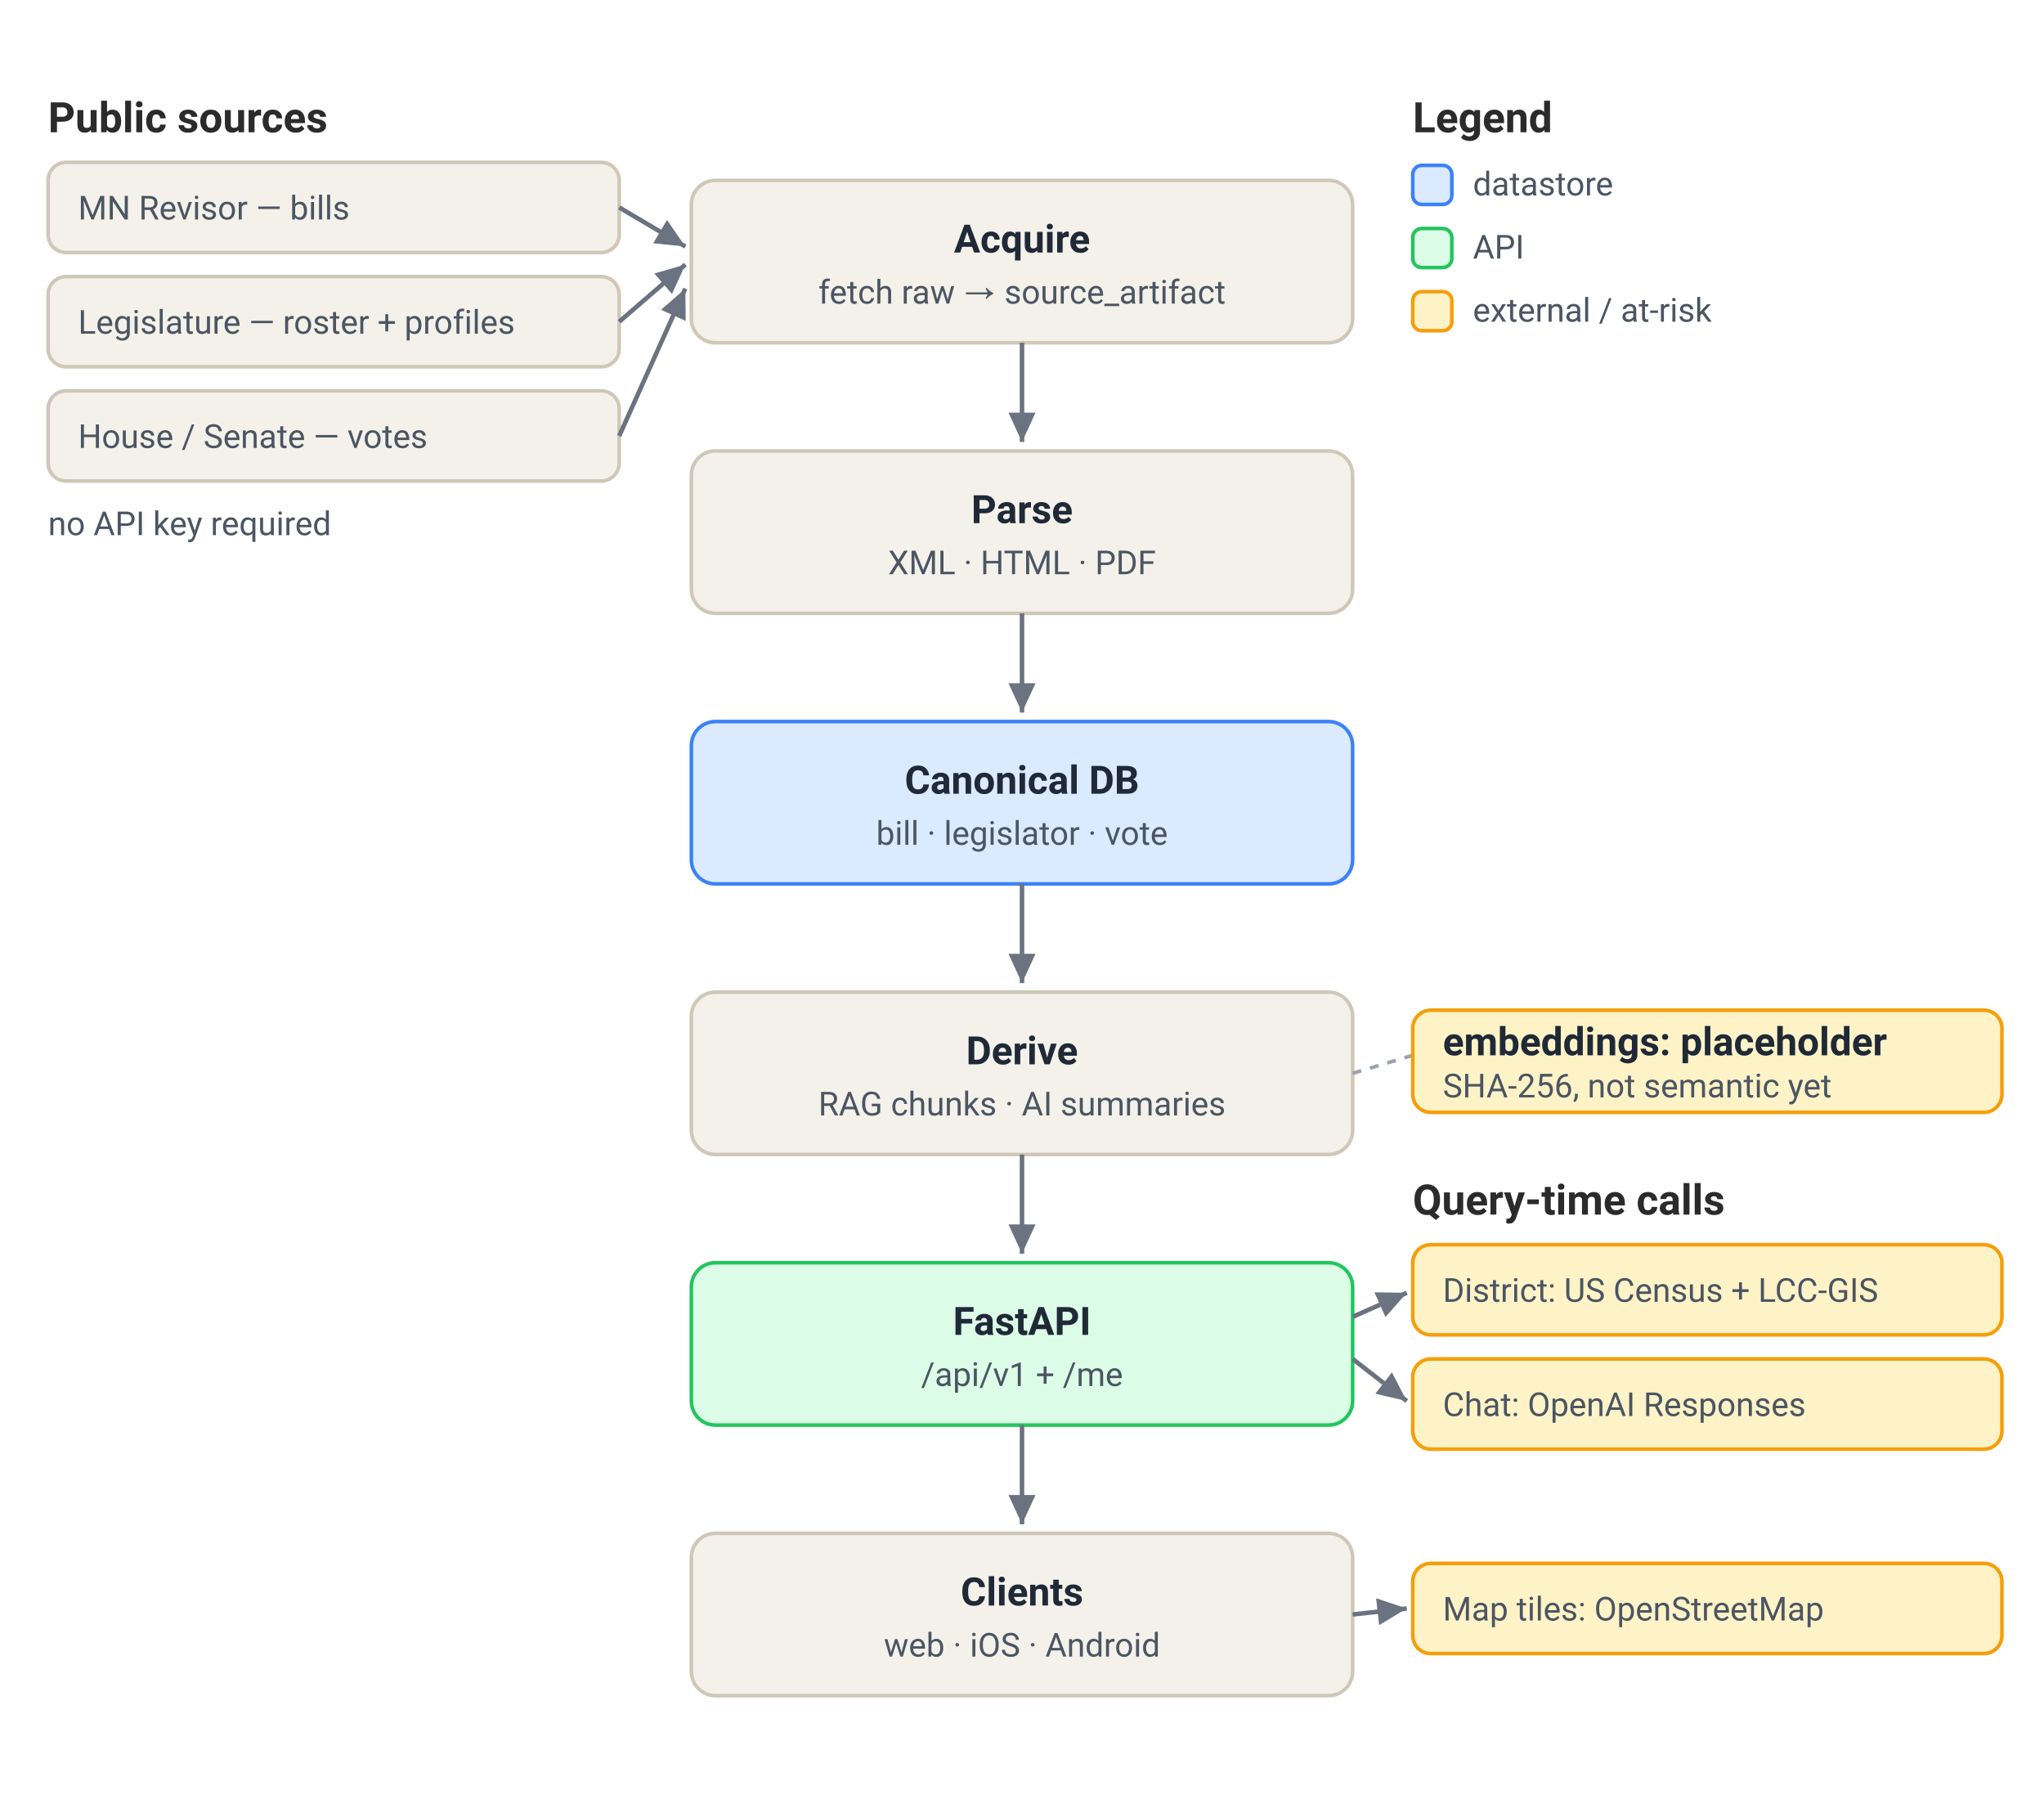
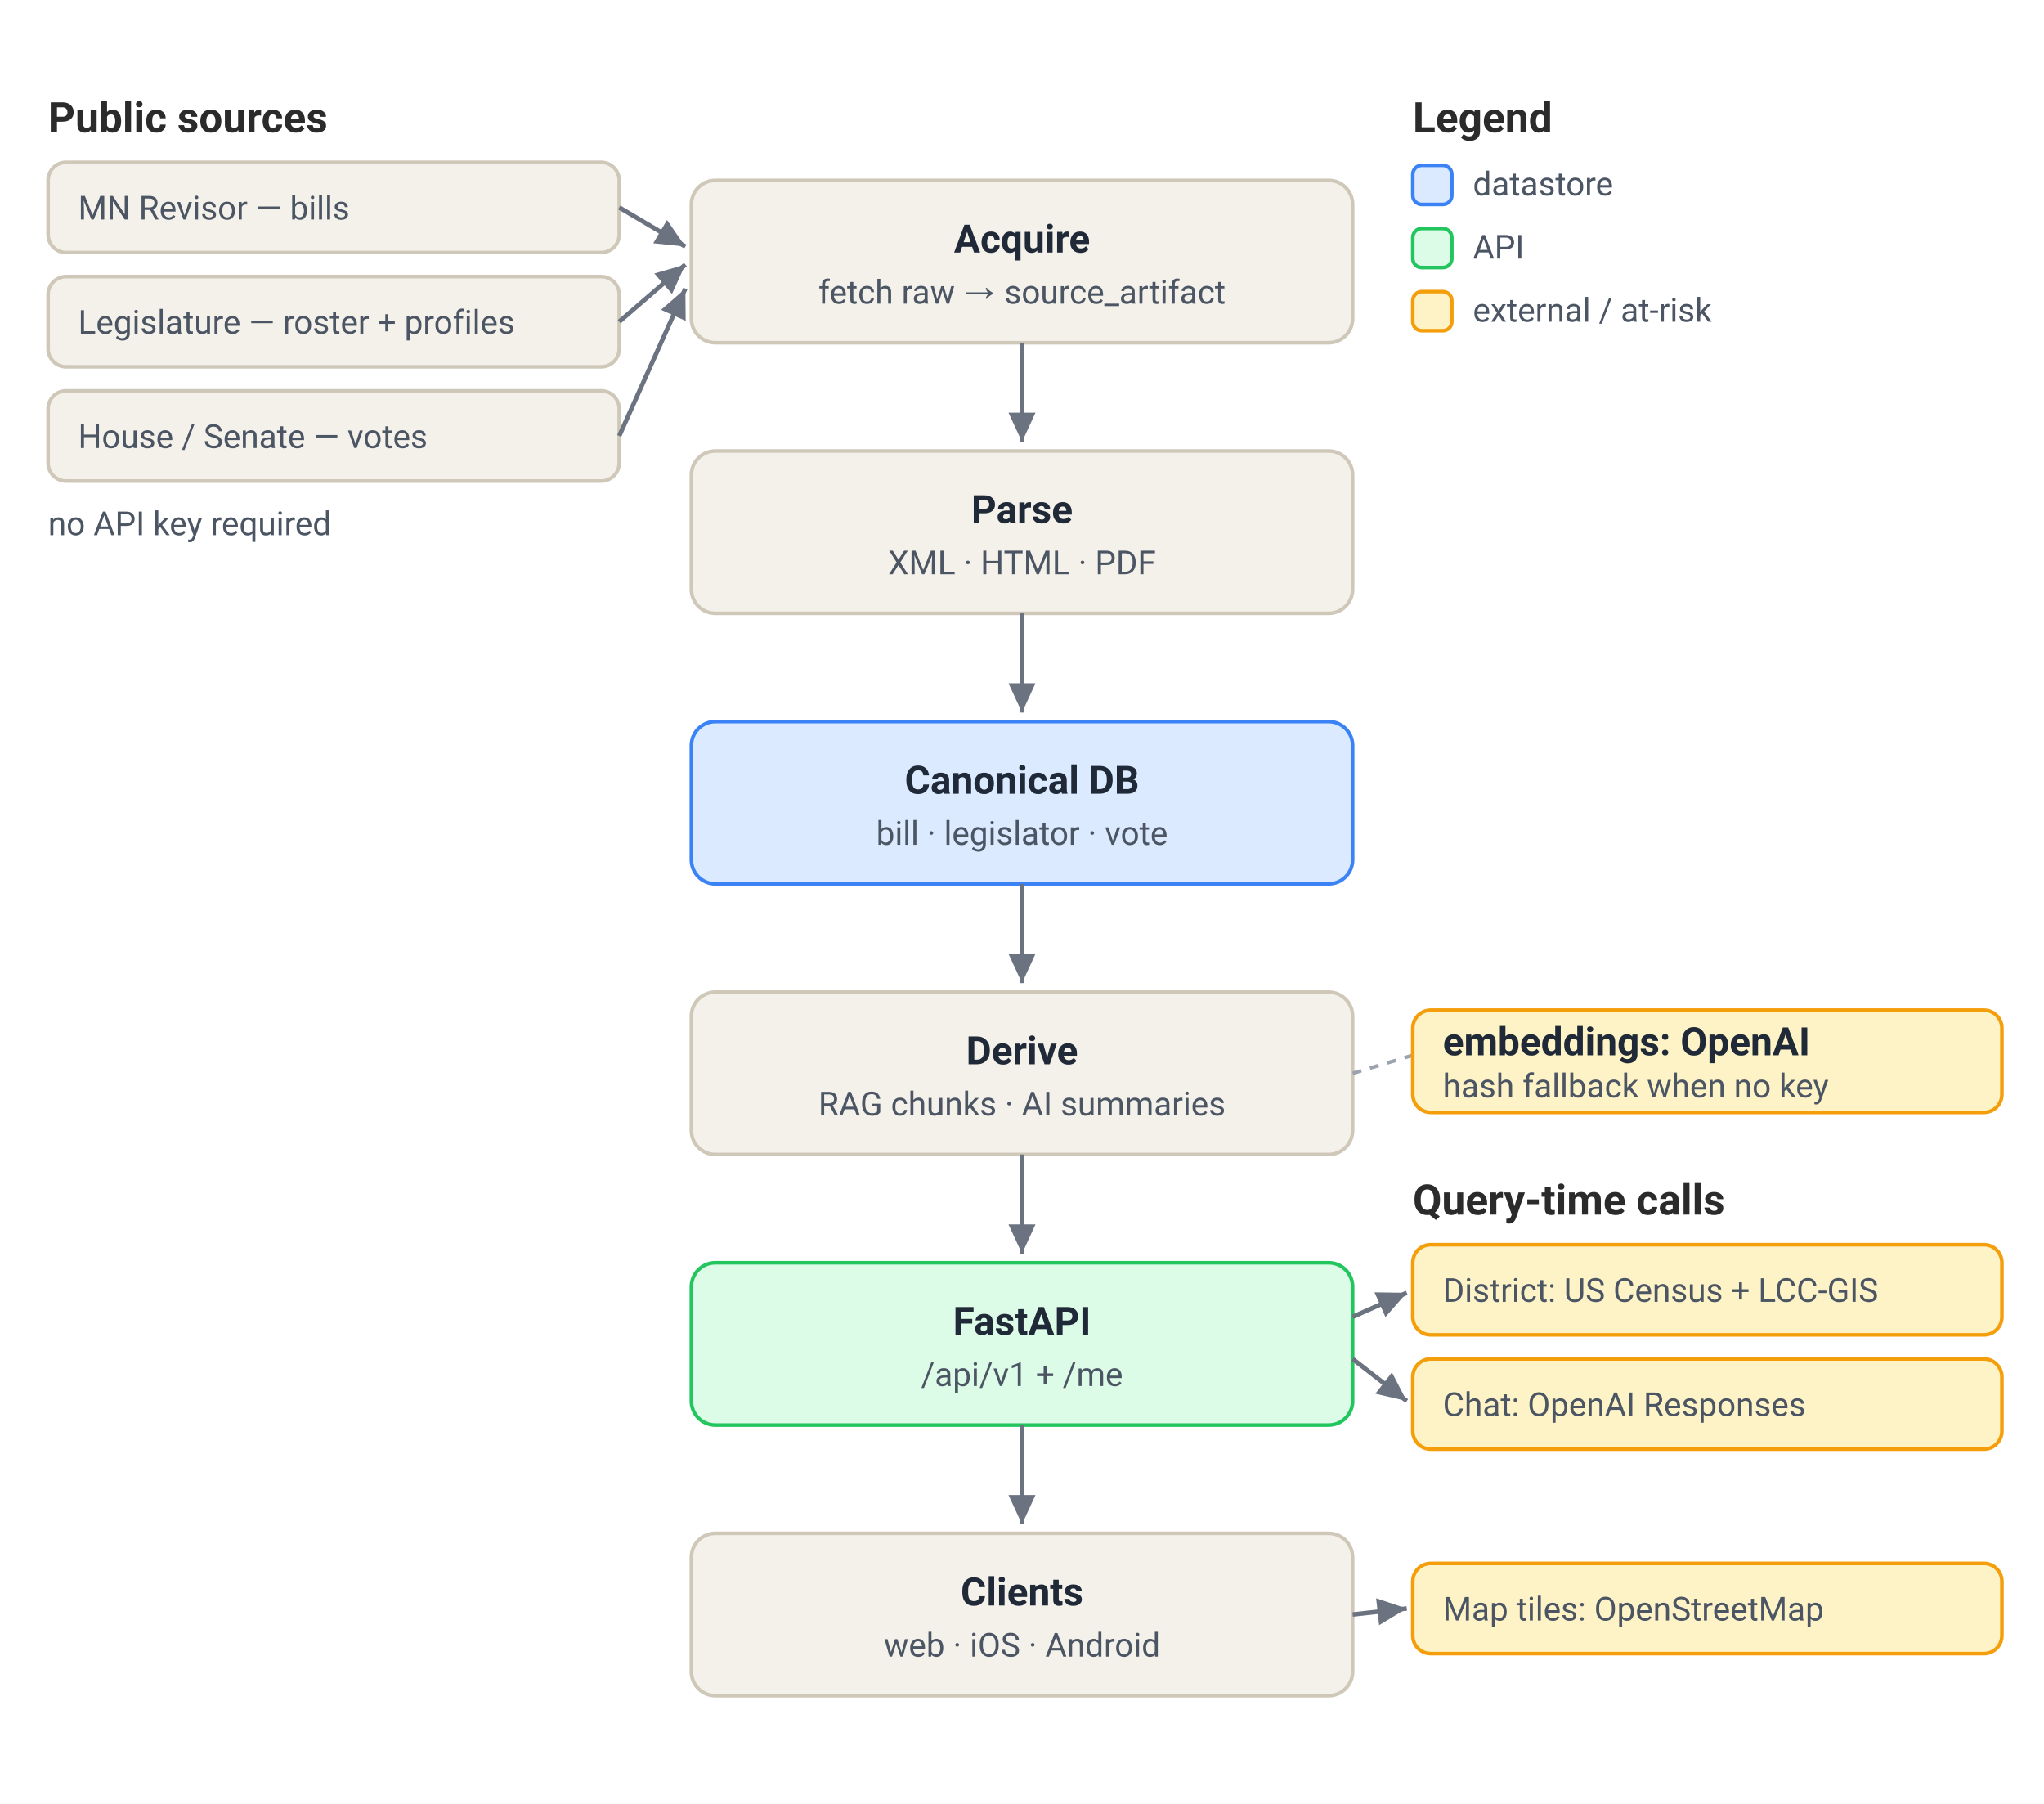
<svg xmlns="http://www.w3.org/2000/svg" viewBox="0 0 680 600" width="680" height="600" role="img" aria-labelledby="ttl dsc">
  <style>
    text { font-family: ui-sans-serif, -apple-system, "Segoe UI", Roboto, Helvetica, Arial, sans-serif; }
    .th { font-size: 14px; font-weight: 700; fill: #2b2b2b; }
    .t  { font-size: 13px; font-weight: 600; fill: #1f2937; }
    .ts { font-size: 11px; fill: #4b5563; }
    .node  { fill: #f4f1ea; stroke: #cfc8b8; stroke-width: 1.2; }
    .blue  { fill: #dbeafe; stroke: #3b82f6; stroke-width: 1.2; }
    .green { fill: #dcfce7; stroke: #22c55e; stroke-width: 1.2; }
    .amber { fill: #fef3c7; stroke: #f59e0b; stroke-width: 1.2; }
    .arrow { stroke: #6b7280; stroke-width: 1.5; fill: none; }
    .dash  { stroke: #9ca3af; stroke-width: 1.2; stroke-dasharray: 3 3; fill: none; }
  </style>
  <defs>
    <marker id="ah" markerWidth="9" markerHeight="9" refX="6.5" refY="3" orient="auto">
      <path d="M0,0 L6.5,3 L0,6 Z" fill="#6b7280" />
    </marker>
  </defs>
  <rect x="0" y="0" width="680" height="600" fill="#ffffff" />
  <rect class="node" x="230" y="60" width="220" height="54" rx="8" />
  <text class="t" x="340" y="84" text-anchor="middle">Acquire</text>
  <text class="ts" x="340" y="101" text-anchor="middle">fetch raw → source_artifact</text>
  <rect class="node" x="230" y="150" width="220" height="54" rx="8" />
  <text class="t" x="340" y="174" text-anchor="middle">Parse</text>
  <text class="ts" x="340" y="191" text-anchor="middle">XML · HTML · PDF</text>
  <rect class="blue" x="230" y="240" width="220" height="54" rx="8" />
  <text class="t" x="340" y="264" text-anchor="middle">Canonical DB</text>
  <text class="ts" x="340" y="281" text-anchor="middle">bill · legislator · vote</text>
  <rect class="node" x="230" y="330" width="220" height="54" rx="8" />
  <text class="t" x="340" y="354" text-anchor="middle">Derive</text>
  <text class="ts" x="340" y="371" text-anchor="middle">RAG chunks · AI summaries</text>
  <rect class="green" x="230" y="420" width="220" height="54" rx="8" />
  <text class="t" x="340" y="444" text-anchor="middle">FastAPI</text>
  <text class="ts" x="340" y="461" text-anchor="middle">/api/v1 + /me</text>
  <rect class="node" x="230" y="510" width="220" height="54" rx="8" />
  <text class="t" x="340" y="534" text-anchor="middle">Clients</text>
  <text class="ts" x="340" y="551" text-anchor="middle">web · iOS · Android</text>
  <line class="arrow" x1="340" y1="114" x2="340" y2="147" marker-end="url(#ah)" />
  <line class="arrow" x1="340" y1="204" x2="340" y2="237" marker-end="url(#ah)" />
  <line class="arrow" x1="340" y1="294" x2="340" y2="327" marker-end="url(#ah)" />
  <line class="arrow" x1="340" y1="384" x2="340" y2="417" marker-end="url(#ah)" />
  <line class="arrow" x1="340" y1="474" x2="340" y2="507" marker-end="url(#ah)" />
  <text class="th" x="16" y="44">Public sources</text>
  <rect class="node" x="16" y="54" width="190" height="30" rx="6" />
  <text class="ts" x="26" y="73">MN Revisor — bills</text>
  <rect class="node" x="16" y="92" width="190" height="30" rx="6" />
  <text class="ts" x="26" y="111">Legislature — roster + profiles</text>
  <rect class="node" x="16" y="130" width="190" height="30" rx="6" />
  <text class="ts" x="26" y="149">House / Senate — votes</text>
  <text class="ts" x="16" y="178">no API key required</text>
  <line class="arrow" x1="206" y1="69" x2="228" y2="82" marker-end="url(#ah)" />
  <line class="arrow" x1="206" y1="107" x2="228" y2="88" marker-end="url(#ah)" />
  <line class="arrow" x1="206" y1="145" x2="228" y2="96" marker-end="url(#ah)" />
  <text class="th" x="470" y="44">Legend</text>
  <rect class="blue" x="470" y="55" width="13" height="13" rx="3" />
  <text class="ts" x="490" y="65">datastore</text>
  <rect class="green" x="470" y="76" width="13" height="13" rx="3" />
  <text class="ts" x="490" y="86">API</text>
  <rect class="amber" x="470" y="97" width="13" height="13" rx="3" />
  <text class="ts" x="490" y="107">external / at-risk</text>
  <line class="dash" x1="450" y1="357" x2="470" y2="351" />
  <rect class="amber" x="470" y="336" width="196" height="34" rx="6" />
-   <text class="t" x="480" y="351">embeddings: placeholder</text>
-   <text class="ts" x="480" y="365">SHA-256, not semantic yet</text>
+   <text class="t" x="480" y="351">embeddings: OpenAI</text>
+   <text class="ts" x="480" y="365">hash fallback when no key</text>
  <text class="th" x="470" y="404">Query-time calls</text>
  <rect class="amber" x="470" y="414" width="196" height="30" rx="6" />
  <text class="ts" x="480" y="433">District: US Census + LCC-GIS</text>
  <rect class="amber" x="470" y="452" width="196" height="30" rx="6" />
  <text class="ts" x="480" y="471">Chat: OpenAI Responses</text>
  <line class="arrow" x1="450" y1="438" x2="468" y2="430" marker-end="url(#ah)" />
  <line class="arrow" x1="450" y1="452" x2="468" y2="466" marker-end="url(#ah)" />
  <rect class="amber" x="470" y="520" width="196" height="30" rx="6" />
  <text class="ts" x="480" y="539">Map tiles: OpenStreetMap</text>
  <line class="arrow" x1="450" y1="537" x2="468" y2="535" marker-end="url(#ah)" />
</svg>
